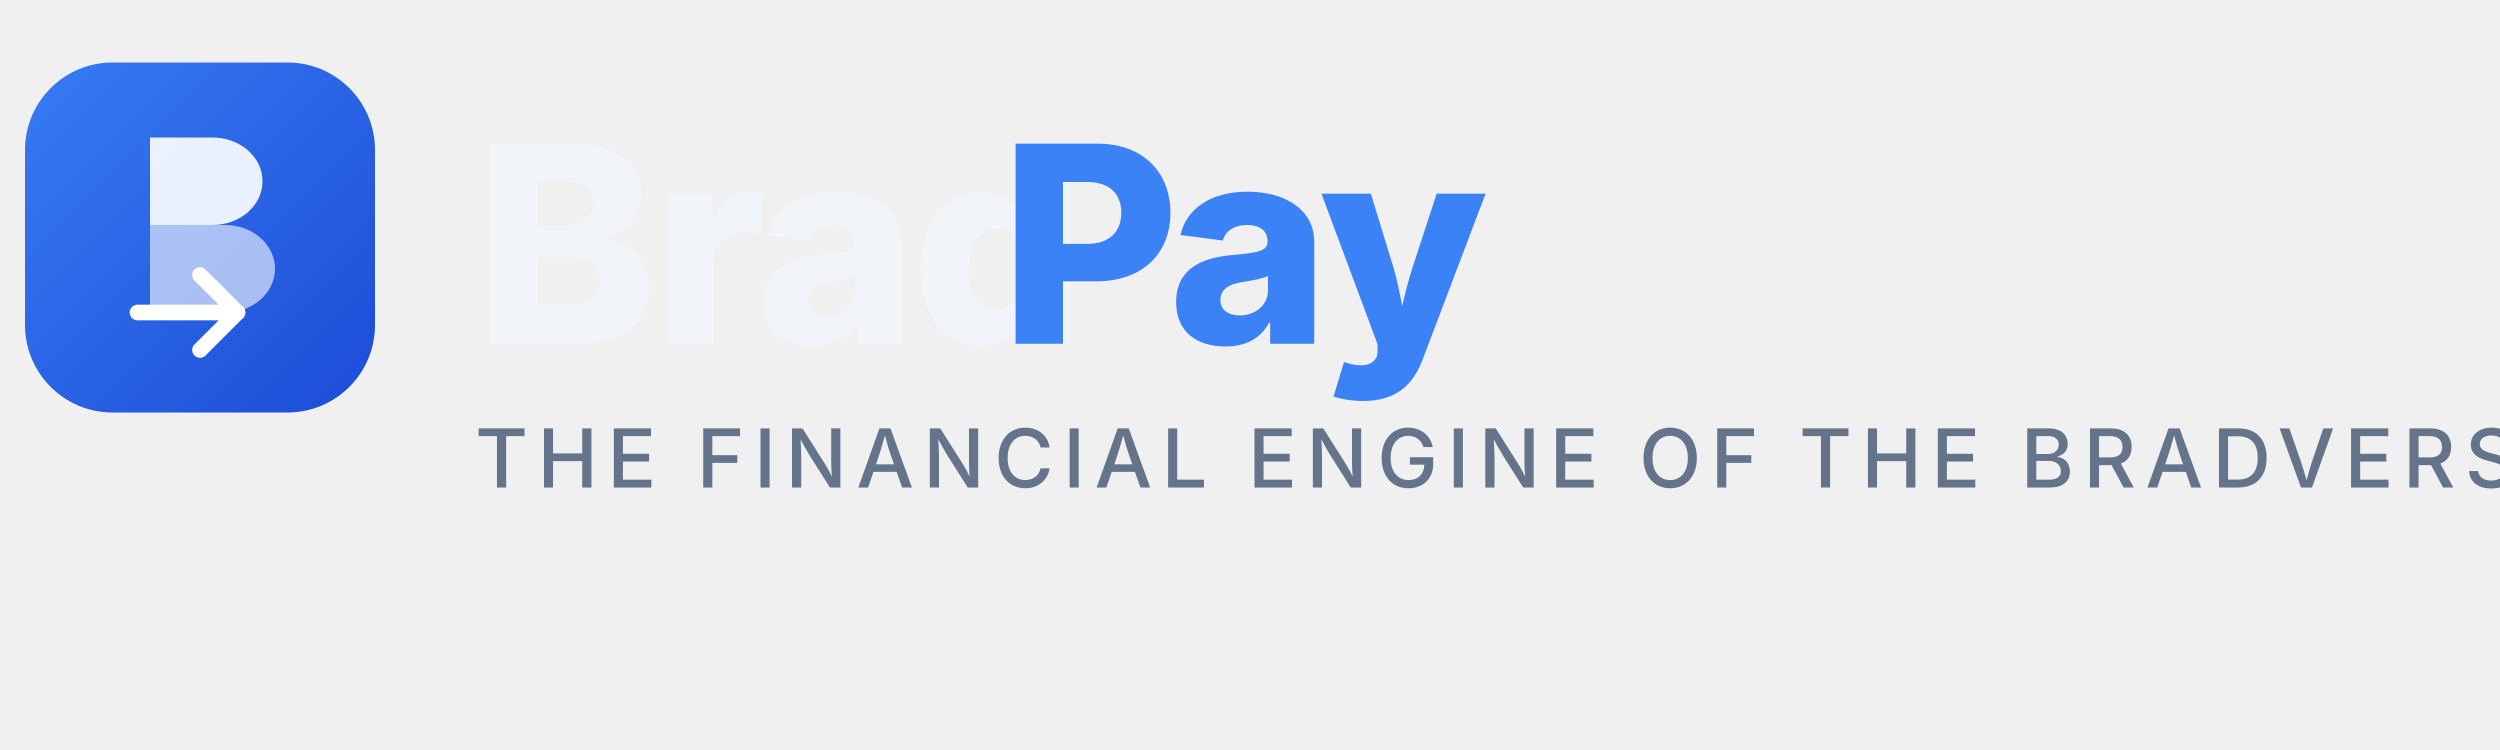
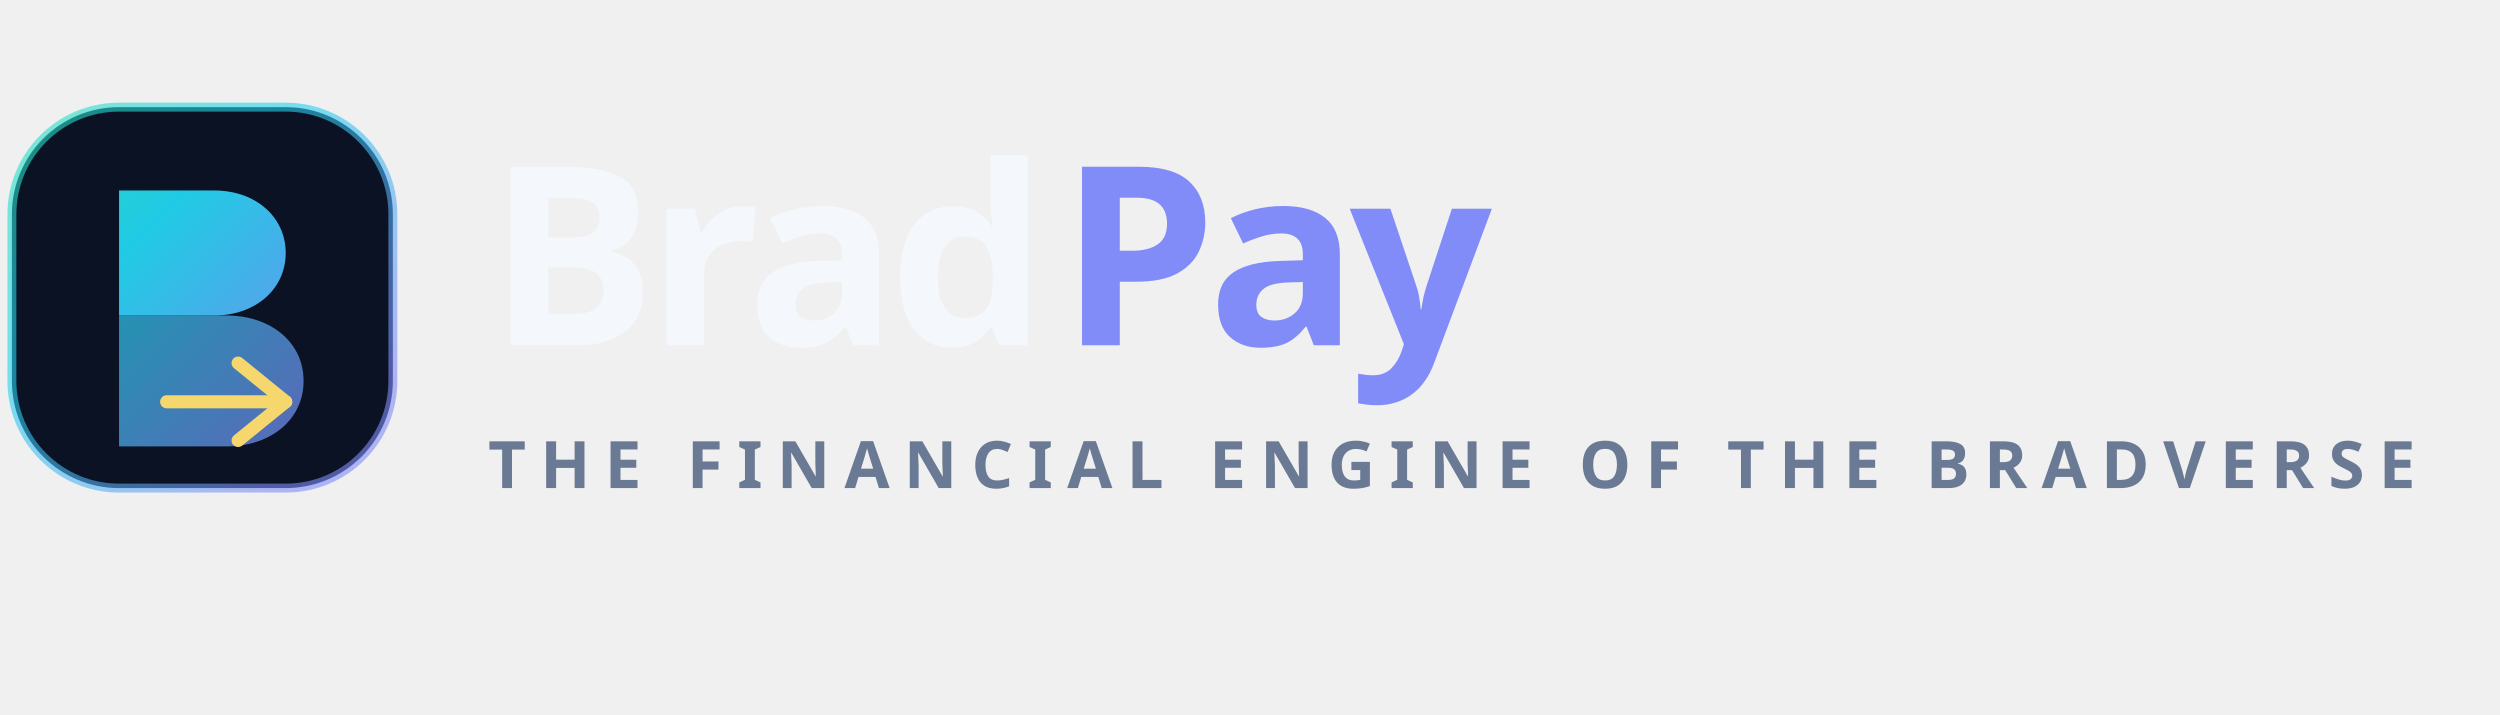
- <svg xmlns="http://www.w3.org/2000/svg" viewBox="0 0 400 120" fill="none">
+ <svg xmlns="http://www.w3.org/2000/svg" viewBox="0 0 420 120" fill="none">
  <defs>
-     <linearGradient id="bg" x1="0" y1="0" x2="60" y2="60" gradientUnits="userSpaceOnUse">
-       <stop stop-color="#3b82f6" />
-       <stop offset="1" stop-color="#1d4ed8" />
+     <linearGradient id="plasma" x1="0" y1="0" x2="64" y2="64" gradientUnits="userSpaceOnUse">
+       <stop stop-color="#2ee6a6" />
+       <stop offset="0.5" stop-color="#22d3ee" />
+       <stop offset="1" stop-color="#818cf8" />
    </linearGradient>
-     <linearGradient id="accent" x1="0" y1="0" x2="30" y2="30" gradientUnits="userSpaceOnUse">
-       <stop stop-color="#60a5fa" />
-       <stop offset="1" stop-color="#3b82f6" />
+     <linearGradient id="gold" x1="200" y1="20" x2="360" y2="80" gradientUnits="userSpaceOnUse">
+       <stop stop-color="#f5d76e" />
+       <stop offset="1" stop-color="#f0b429" />
+     </linearGradient>
+     <linearGradient id="void" x1="0" y1="0" x2="64" y2="64">
+       <stop stop-color="#0b1224" />
+       <stop offset="1" stop-color="#121a3a" />
    </linearGradient>
  </defs>
-   <rect x="4" y="10" width="56" height="56" rx="14" fill="url(#bg)" />
-   <path d="M24 22h10c4.4 0 8 3.1 8 7s-3.6 7-8 7H24V22z" fill="white" opacity="0.9" />
-   <path d="M24 36h12c4.4 0 8 3.1 8 7s-3.6 7-8 7H24V36z" fill="white" opacity="0.6" />
-   <path d="M32 56l6-6-6-6" stroke="white" stroke-width="2.5" stroke-linecap="round" stroke-linejoin="round" fill="none" />
-   <path d="M38 50H22" stroke="white" stroke-width="2.5" stroke-linecap="round" fill="none" />
-   <text x="76" y="55" font-family="system-ui, -apple-system, sans-serif" font-size="44" font-weight="800" letter-spacing="-1" fill="#f1f5f9">Brad</text>
-   <text x="160" y="55" font-family="system-ui, -apple-system, sans-serif" font-size="44" font-weight="800" letter-spacing="-1" fill="#3b82f6">Pay</text>
-   <text x="76" y="78" font-family="system-ui, -apple-system, sans-serif" font-size="13" font-weight="500" letter-spacing="1.5" fill="#64748b">THE FINANCIAL ENGINE OF THE BRADVERSE</text>
+   <rect x="2" y="18" width="64" height="64" rx="18" fill="url(#void)" />
+   <rect x="2" y="18" width="64" height="64" rx="18" stroke="url(#plasma)" stroke-width="1.5" opacity="0.6" />
+   <path d="M20 32h16c7 0 12 4.5 12 10.5S43 53 36 53H20V32z" fill="url(#plasma)" opacity="0.95" />
+   <path d="M20 53h18c7.5 0 13 4.5 13 11s-5.5 11-13 11H20V53z" fill="url(#plasma)" opacity="0.7" />
+   <path d="M40 74l8-6.5-8-6.5" stroke="url(#gold)" stroke-width="2.2" stroke-linecap="round" stroke-linejoin="round" />
+   <path d="M48 67.5H28" stroke="url(#gold)" stroke-width="2.2" stroke-linecap="round" />
+   <text x="82" y="58" font-family="Syne, system-ui, sans-serif" font-size="42" font-weight="800" letter-spacing="-1.5" fill="#f4f7fb">Brad</text>
+   <text x="178" y="58" font-family="Syne, system-ui, sans-serif" font-size="42" font-weight="800" letter-spacing="-1.5" fill="url(#plasma)">Pay</text>
+   <text x="82" y="82" font-family="DM Sans, system-ui, sans-serif" font-size="11" font-weight="600" letter-spacing="2.4" fill="#6b7a94">THE FINANCIAL ENGINE OF THE BRADVERSE</text>
</svg>
